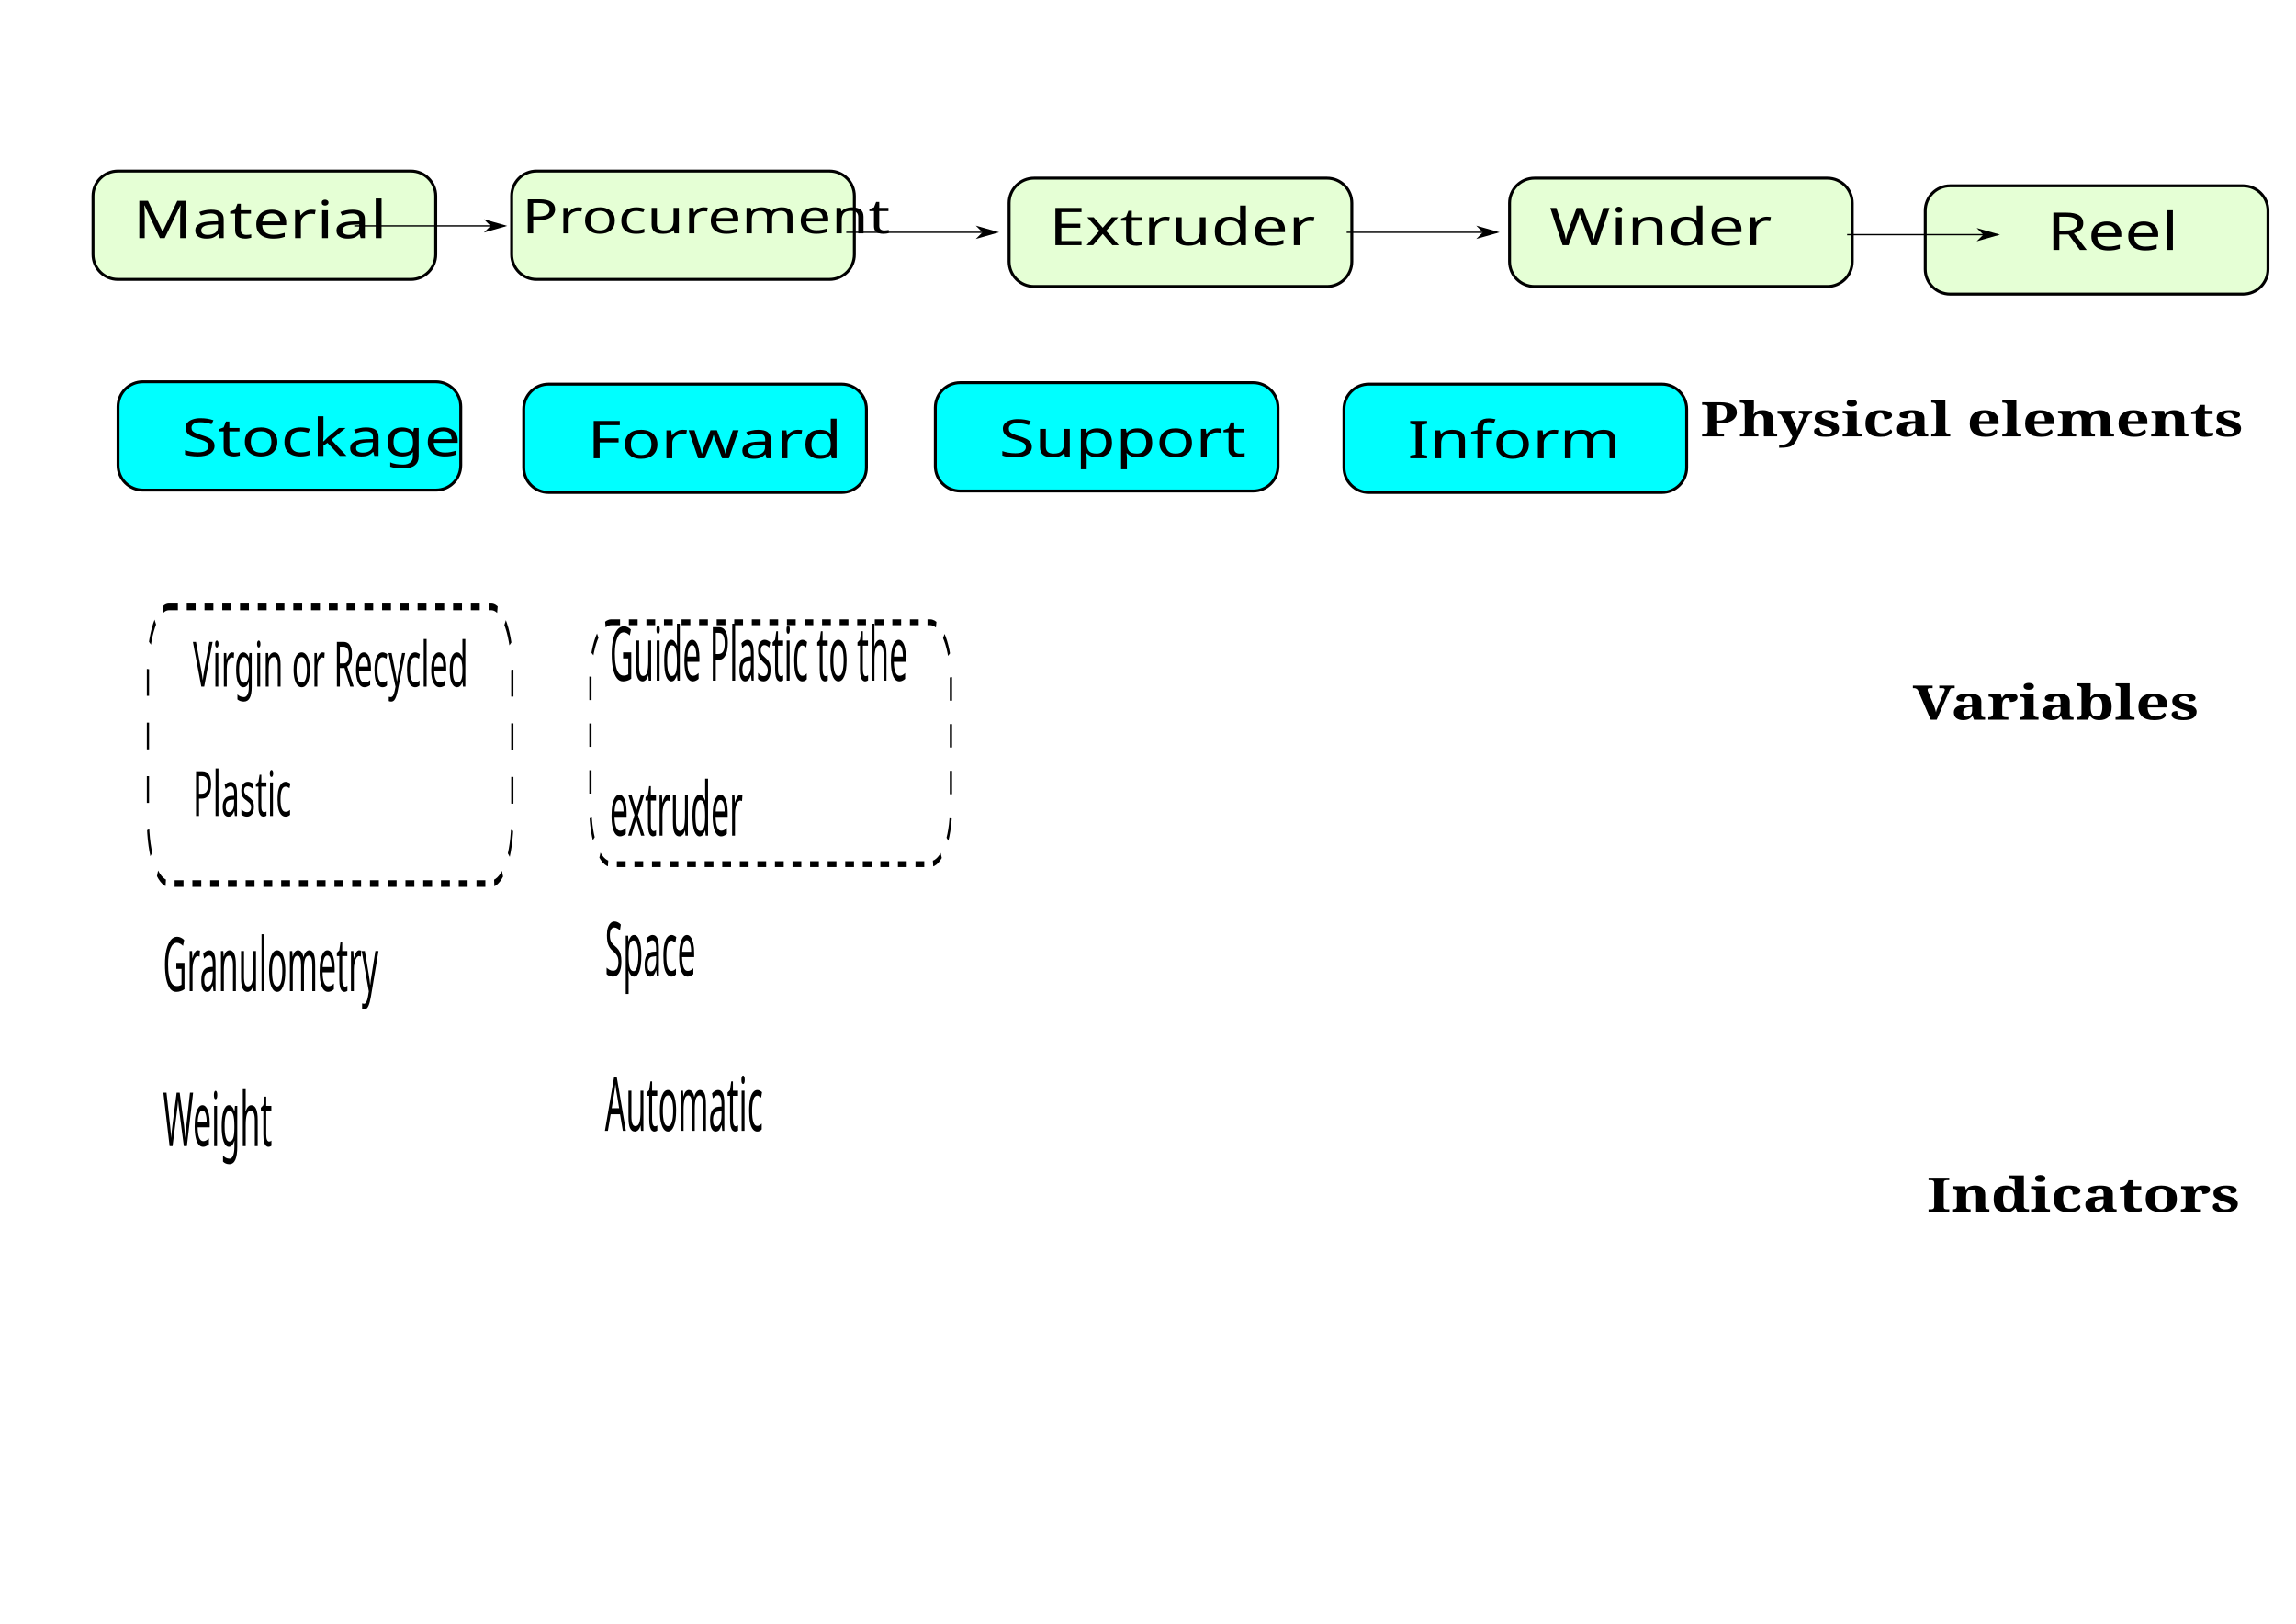
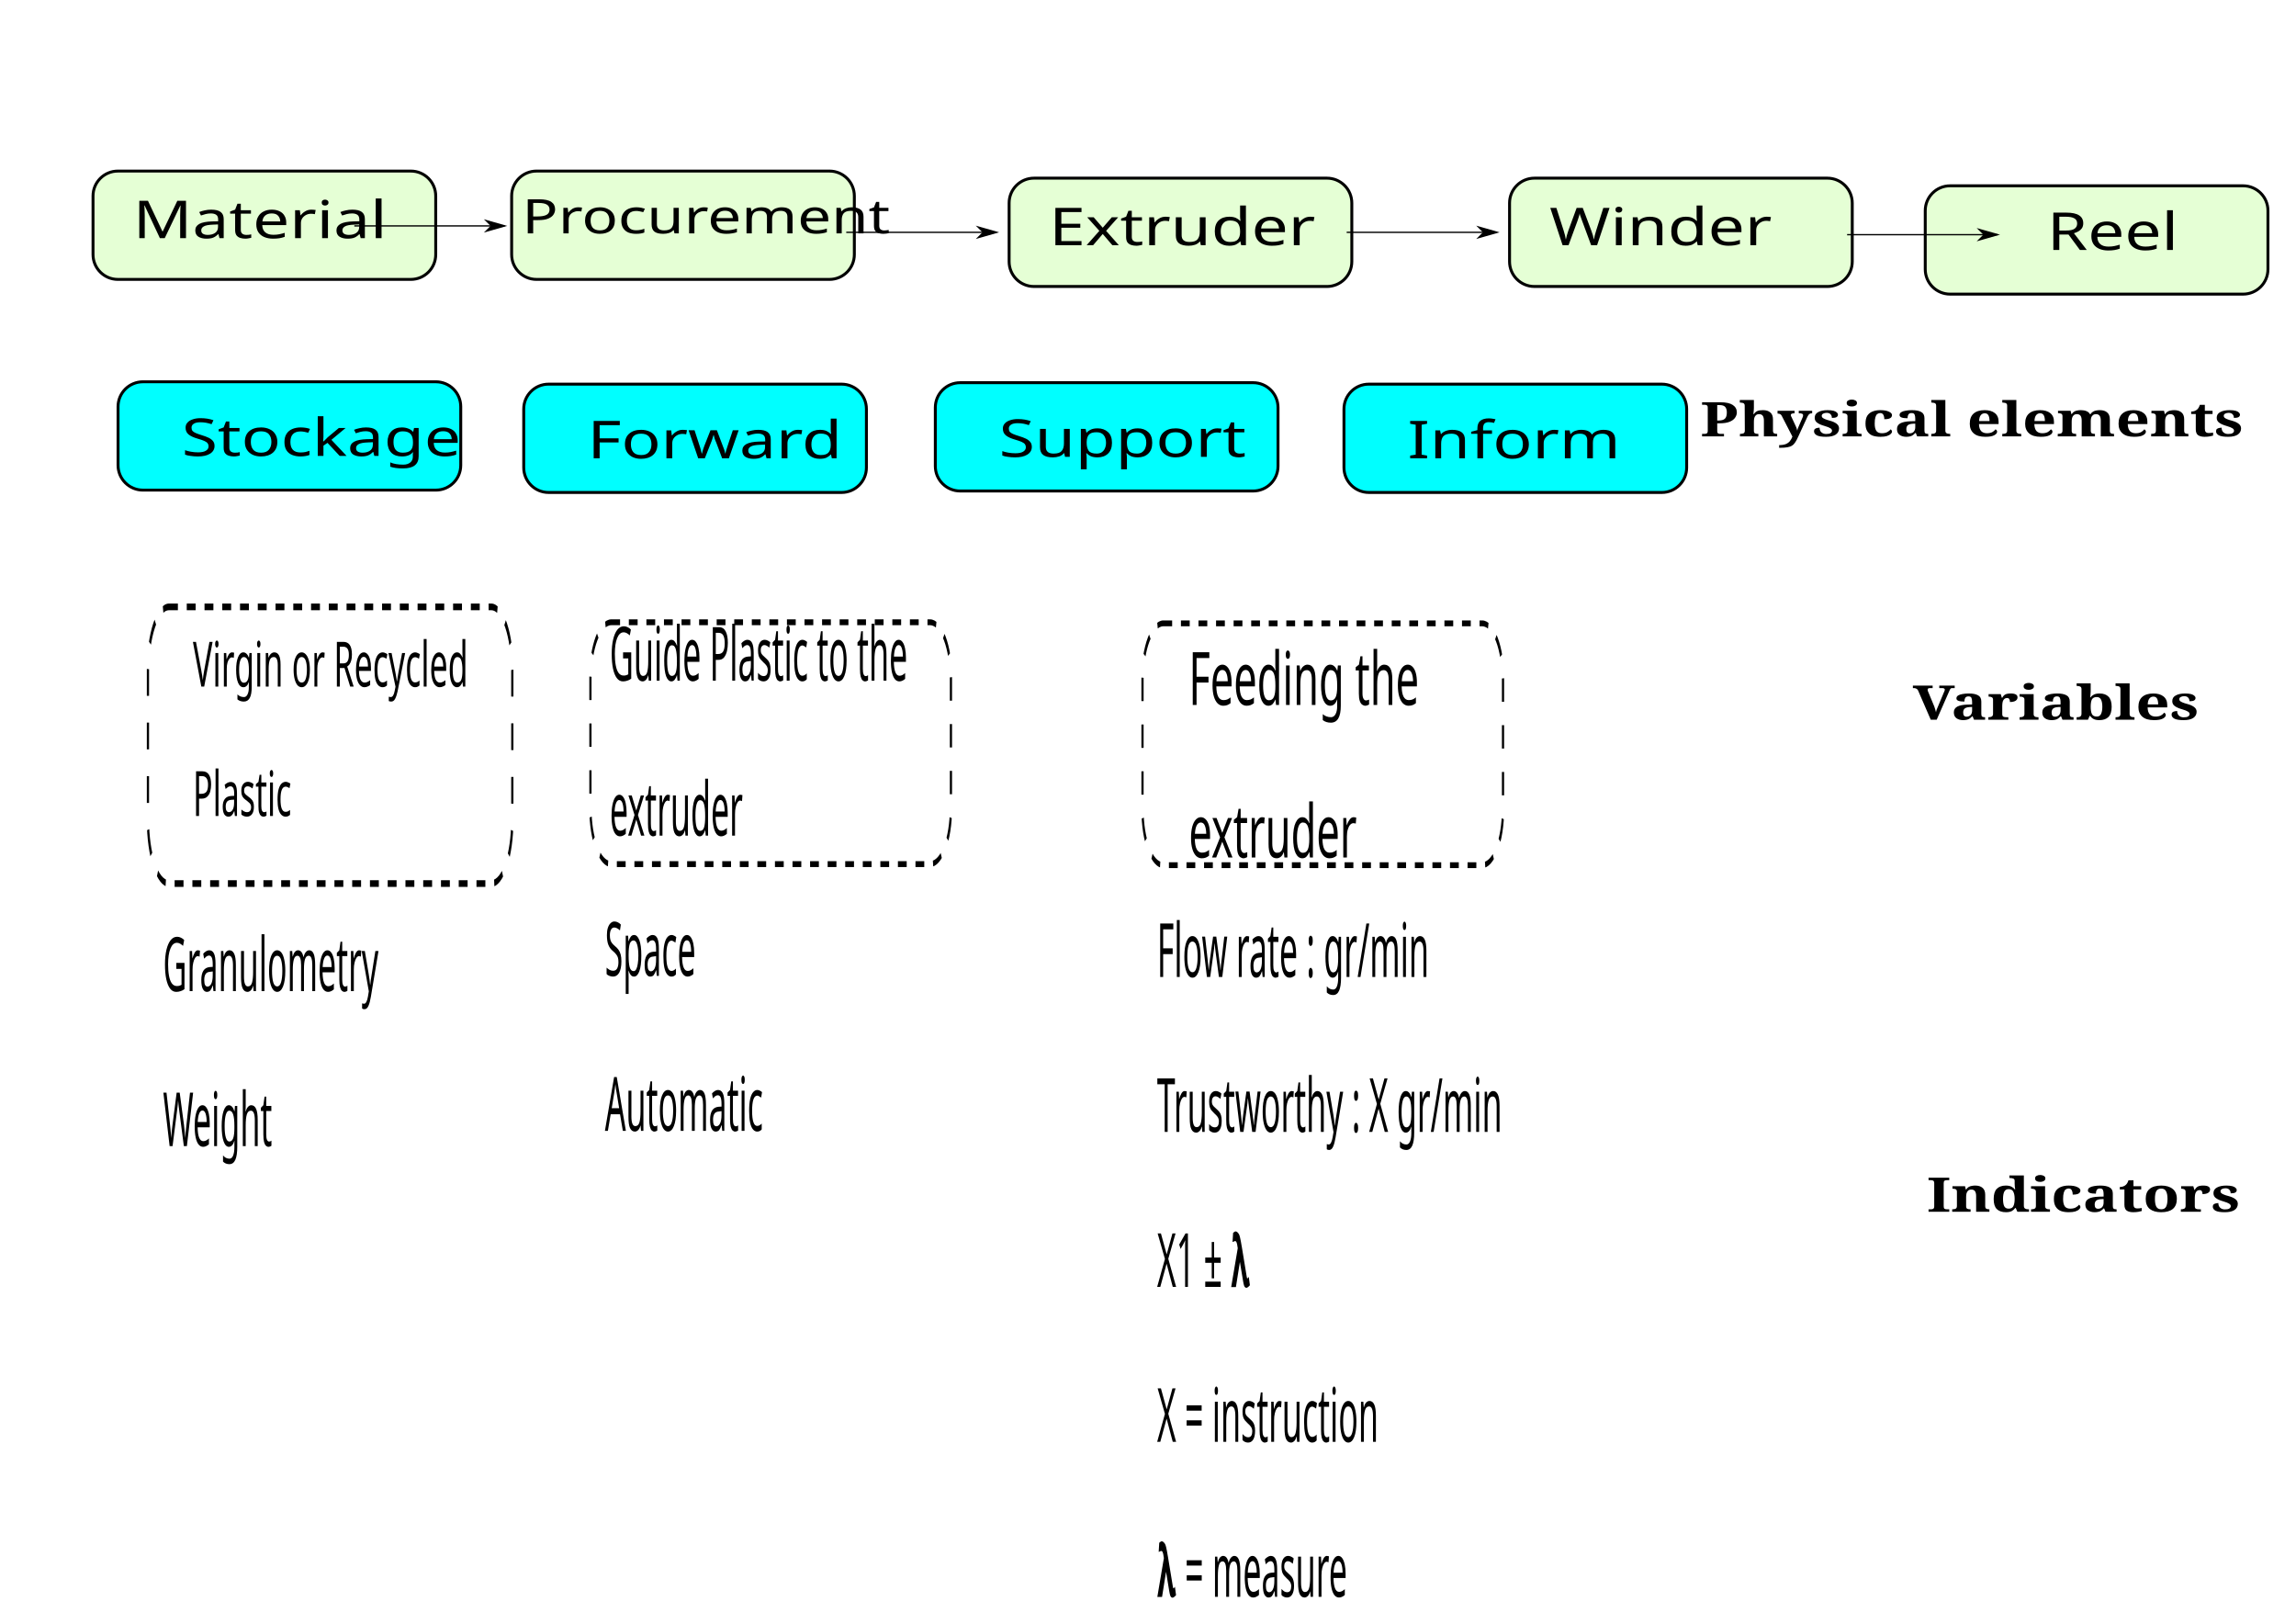
<svg xmlns="http://www.w3.org/2000/svg" width="297mm" height="210mm" viewBox="0 0 297 210" version="1.1" id="svg103">
  <defs id="defs97">
    <marker style="overflow:visible" id="Arrow1Lend-0-5-1-9-2-7" refX="0" refY="0" orient="auto">
      <path transform="matrix(-0.8,0,0,-0.8,-10,0)" style="fill-rule:evenodd;stroke:#000000;stroke-width:1pt" d="M 0,0 5,-5 -12.5,0 5,5 Z" id="path4448-01-6-91-1-8-9" />
    </marker>
    <marker style="overflow:visible" id="Arrow1Lend-0-5-1-9-7-3" refX="0" refY="0" orient="auto">
      <path transform="matrix(-0.8,0,0,-0.8,-10,0)" style="fill-rule:evenodd;stroke:#000000;stroke-width:1pt" d="M 0,0 5,-5 -12.5,0 5,5 Z" id="path4448-01-6-91-1-2-8" />
    </marker>
    <marker style="overflow:visible" id="Arrow1Lend-0-5-1-9-9-0" refX="0" refY="0" orient="auto">
      <path transform="matrix(-0.8,0,0,-0.8,-10,0)" style="fill-rule:evenodd;stroke:#000000;stroke-width:1pt" d="M 0,0 5,-5 -12.5,0 5,5 Z" id="path4448-01-6-91-1-0-2" />
    </marker>
    <marker style="overflow:visible" id="Arrow1Lend-0-5-1-9-4" refX="0" refY="0" orient="auto">
      <path transform="matrix(-0.8,0,0,-0.8,-10,0)" style="fill-rule:evenodd;stroke:#000000;stroke-width:1pt" d="M 0,0 5,-5 -12.5,0 5,5 Z" id="path4448-01-6-91-1-83" />
    </marker>
  </defs>
  <g id="layer1" transform="translate(0,-87)">
    <rect style="fill:#e5ffd5;fill-opacity:1;stroke:#000000;stroke-width:0.378;stroke-miterlimit:4;stroke-dasharray:none;stroke-dashoffset:0;stroke-opacity:1" id="rect4811-1" width="44.33" height="14.011" x="130.535" y="110.041" ry="3.218" />
    <text transform="scale(1.120025,0.8928374)" xml:space="preserve" style="font-style:normal;font-variant:normal;font-weight:normal;font-stretch:normal;font-size:3.024px;line-height:0%;font-family:'Baskerville Old Face';-inkscape-font-specification:'Baskerville Old Face';text-align:start;letter-spacing:0px;word-spacing:0px;writing-mode:lr-tb;text-anchor:start;fill:#000000;fill-opacity:1;stroke:none;stroke-width:0.252" x="121.157" y="132.962" id="text4813-0">
      <tspan style="font-size:7.559px;line-height:1.25;stroke-width:0.252" id="tspan4815-5" x="121.157" y="132.962">Extruder</tspan>
    </text>
    <rect style="fill:#e5ffd5;fill-opacity:1;stroke:#000000;stroke-width:0.378;stroke-miterlimit:4;stroke-dasharray:none;stroke-dashoffset:0;stroke-opacity:1" id="rect4811-1-3" width="44.33" height="14.011" x="66.184" y="109.125" ry="3.218" />
    <text transform="scale(1.120025,0.8928374)" xml:space="preserve" style="font-style:normal;font-variant:normal;font-weight:normal;font-stretch:normal;font-size:3.024px;line-height:0%;font-family:'Baskerville Old Face';-inkscape-font-specification:'Baskerville Old Face';text-align:start;letter-spacing:0px;word-spacing:0px;writing-mode:lr-tb;text-anchor:start;fill:#000000;fill-opacity:1;stroke:none;stroke-width:0.252" x="60.282" y="131.252" id="text4813-0-6">
      <tspan style="font-size:6.929px;line-height:1.25;stroke-width:0.252" id="tspan4815-5-6" x="60.282" y="131.252">Procurement</tspan>
    </text>
    <rect style="fill:#e5ffd5;fill-opacity:1;stroke:#000000;stroke-width:0.378;stroke-miterlimit:4;stroke-dasharray:none;stroke-dashoffset:0;stroke-opacity:1" id="rect4811-1-9" width="44.33" height="14.011" x="12.033" y="109.125" ry="3.218" />
    <text transform="scale(1.120025,0.8928374)" xml:space="preserve" style="font-style:normal;font-variant:normal;font-weight:normal;font-stretch:normal;font-size:3.024px;line-height:0%;font-family:'Baskerville Old Face';-inkscape-font-specification:'Baskerville Old Face';text-align:start;letter-spacing:0px;word-spacing:0px;writing-mode:lr-tb;text-anchor:start;fill:#000000;fill-opacity:1;stroke:none;stroke-width:0.252" x="15.355" y="131.936" id="text4813-0-7">
      <tspan style="font-size:7.559px;line-height:1.25;stroke-width:0.252" id="tspan4815-5-9" x="15.355" y="131.936">Material</tspan>
    </text>
    <rect style="fill:#e5ffd5;fill-opacity:1;stroke:#000000;stroke-width:0.378;stroke-miterlimit:4;stroke-dasharray:none;stroke-dashoffset:0;stroke-opacity:1" id="rect4811-1-5" width="44.33" height="14.011" x="195.269" y="110.041" ry="3.218" />
    <text transform="scale(1.120025,0.8928374)" xml:space="preserve" style="font-style:normal;font-variant:normal;font-weight:normal;font-stretch:normal;font-size:3.024px;line-height:0%;font-family:'Baskerville Old Face';-inkscape-font-specification:'Baskerville Old Face';text-align:start;letter-spacing:0px;word-spacing:0px;writing-mode:lr-tb;text-anchor:start;fill:#000000;fill-opacity:1;stroke:none;stroke-width:0.252" x="178.954" y="132.962" id="text4813-0-0">
      <tspan style="font-size:7.559px;line-height:1.25;stroke-width:0.252" id="tspan4815-5-1" x="178.954" y="132.962">Winder</tspan>
    </text>
    <rect style="fill:#e5ffd5;fill-opacity:1;stroke:#000000;stroke-width:0.378;stroke-miterlimit:4;stroke-dasharray:none;stroke-dashoffset:0;stroke-opacity:1" id="rect4811-1-56" width="44.33" height="14.011" x="249.041" y="111.03" ry="3.218" />
    <text transform="scale(1.120025,0.8928374)" xml:space="preserve" style="font-style:normal;font-variant:normal;font-weight:normal;font-stretch:normal;font-size:3.024px;line-height:0%;font-family:'Baskerville Old Face';-inkscape-font-specification:'Baskerville Old Face';text-align:start;letter-spacing:0px;word-spacing:0px;writing-mode:lr-tb;text-anchor:start;fill:#000000;fill-opacity:1;stroke:none;stroke-width:0.252" x="236.414" y="133.646" id="text4813-0-2">
      <tspan style="font-size:7.559px;line-height:1.25;stroke-width:0.252" id="tspan4815-5-4" x="236.414" y="133.646">Reel</tspan>
    </text>
    <path style="fill:none;stroke:#000000;stroke-width:0.17;stroke-linecap:butt;stroke-linejoin:miter;stroke-miterlimit:4;stroke-dasharray:none;stroke-opacity:1;marker-end:url(#Arrow1Lend-0-5-1-9-4)" d="m 45.832,116.218 h 19.45" id="path5017-6-9" />
    <path style="fill:none;stroke:#000000;stroke-width:0.17;stroke-linecap:butt;stroke-linejoin:miter;stroke-miterlimit:4;stroke-dasharray:none;stroke-opacity:1;marker-end:url(#Arrow1Lend-0-5-1-9-9-0)" d="m 109.466,117.047 h 19.45" id="path5017-6-9-2" />
    <path style="fill:none;stroke:#000000;stroke-width:0.17;stroke-linecap:butt;stroke-linejoin:miter;stroke-miterlimit:4;stroke-dasharray:none;stroke-opacity:1;marker-end:url(#Arrow1Lend-0-5-1-9-7-3)" d="m 174.2,117.047 h 19.45" id="path5017-6-9-5" />
    <path style="fill:none;stroke:#000000;stroke-width:0.17;stroke-linecap:butt;stroke-linejoin:miter;stroke-miterlimit:4;stroke-dasharray:none;stroke-opacity:1;marker-end:url(#Arrow1Lend-0-5-1-9-2-7)" d="m 238.934,117.352 h 19.45" id="path5017-6-9-1" />
    <path id="path986" d="m 128.457,143.193 v 0" style="fill:none;fill-rule:evenodd;stroke:#000000;stroke-width:0.236px;stroke-linecap:butt;stroke-linejoin:miter;stroke-opacity:1" />
    <rect style="fill:#00ffff;fill-opacity:1;stroke:#000000;stroke-width:0.378;stroke-miterlimit:4;stroke-dasharray:none;stroke-dashoffset:0;stroke-opacity:1" id="rect4811-1-9-8" width="44.33" height="14.011" x="67.746" y="136.682" ry="3.218" />
    <text transform="scale(1.120025,0.8928374)" xml:space="preserve" style="font-style:normal;font-variant:normal;font-weight:normal;font-stretch:normal;font-size:3.024px;line-height:0%;font-family:'Baskerville Old Face';-inkscape-font-specification:'Baskerville Old Face';text-align:start;letter-spacing:0px;word-spacing:0px;writing-mode:lr-tb;text-anchor:start;fill:#000000;fill-opacity:1;stroke:none;stroke-width:0.252" x="67.833" y="163.826" id="text4813-0-7-2">
      <tspan style="font-size:7.559px;line-height:1.25;stroke-width:0.252" id="tspan4815-5-9-0" x="67.833" y="163.826">Forward</tspan>
    </text>
    <rect style="fill:#00ffff;fill-opacity:1;stroke:#000000;stroke-width:0.378;stroke-miterlimit:4;stroke-dasharray:none;stroke-dashoffset:0;stroke-opacity:1" id="rect4811-1-9-8-8" width="44.33" height="14.011" x="15.27" y="136.377" ry="3.218" />
    <text transform="scale(1.120025,0.8928374)" xml:space="preserve" style="font-style:normal;font-variant:normal;font-weight:normal;font-stretch:normal;font-size:3.024px;line-height:0%;font-family:'Baskerville Old Face';-inkscape-font-specification:'Baskerville Old Face';text-align:start;letter-spacing:0px;word-spacing:0px;writing-mode:lr-tb;text-anchor:start;fill:#000000;fill-opacity:1;stroke:none;stroke-width:0.252" x="20.98" y="163.484" id="text4813-0-7-2-4">
      <tspan style="font-size:7.559px;line-height:1.25;stroke-width:0.252" id="tspan4815-5-9-0-5" x="20.98" y="163.484">Stockage</tspan>
    </text>
    <rect style="fill:#00ffff;fill-opacity:1;stroke:#000000;stroke-width:0.378;stroke-miterlimit:4;stroke-dasharray:none;stroke-dashoffset:0;stroke-opacity:1" id="rect4811-1-9-8-5" width="44.33" height="14.011" x="120.989" y="136.493" ry="3.218" />
    <text transform="scale(1.120025,0.8928374)" xml:space="preserve" style="font-style:normal;font-variant:normal;font-weight:normal;font-stretch:normal;font-size:3.024px;line-height:0%;font-family:'Baskerville Old Face';-inkscape-font-specification:'Baskerville Old Face';text-align:start;letter-spacing:0px;word-spacing:0px;writing-mode:lr-tb;text-anchor:start;fill:#000000;fill-opacity:1;stroke:none;stroke-width:0.252" x="115.37" y="163.615" id="text4813-0-7-2-1">
      <tspan style="font-size:7.559px;line-height:1.25;stroke-width:0.252" id="tspan4815-5-9-0-1" x="115.37" y="163.615">Support</tspan>
    </text>
    <rect style="fill:#00ffff;fill-opacity:1;stroke:#000000;stroke-width:0.378;stroke-miterlimit:4;stroke-dasharray:none;stroke-dashoffset:0;stroke-opacity:1" id="rect4811-1-9-8-80" width="44.33" height="14.011" x="173.849" y="136.682" ry="3.218" />
    <text transform="scale(1.120025,0.8928374)" xml:space="preserve" style="font-style:normal;font-variant:normal;font-weight:normal;font-stretch:normal;font-size:3.024px;line-height:0%;font-family:'Baskerville Old Face';-inkscape-font-specification:'Baskerville Old Face';text-align:start;letter-spacing:0px;word-spacing:0px;writing-mode:lr-tb;text-anchor:start;fill:#000000;fill-opacity:1;stroke:none;stroke-width:0.252" x="162.565" y="163.826" id="text4813-0-7-2-0">
      <tspan style="font-size:7.559px;line-height:1.25;stroke-width:0.252" id="tspan4815-5-9-0-6" x="162.565" y="163.826">Inform</tspan>
    </text>
    <text transform="scale(1.120025,0.8928374)" xml:space="preserve" style="font-style:normal;font-variant:normal;font-weight:bold;font-stretch:normal;font-size:3.024px;line-height:0%;font-family:Georgia;-inkscape-font-specification:'Georgia Bold';text-align:start;letter-spacing:0px;word-spacing:0px;writing-mode:lr-tb;text-anchor:start;fill:#000000;fill-opacity:1;stroke:none;stroke-width:0.252px;stroke-linecap:butt;stroke-linejoin:miter;stroke-opacity:1" x="196.39" y="160.655" id="text8553-1-5">
      <tspan x="196.39" y="160.655" id="tspan8555-4-6" style="font-style:normal;font-variant:normal;font-weight:bold;font-stretch:normal;font-size:6.929px;line-height:1.25;font-family:Georgia;-inkscape-font-specification:'Georgia Bold';stroke-width:0.252px">Physical elements</tspan>
    </text>
    <g transform="matrix(0.1764298,0,0,0.3717653,-412.4405,118.1591)" id="g4915-6">
      <g id="g4917-1" transform="matrix(1.084852,0,0,1.552294,1703.511,-1312.922)">
        <rect style="fill:none;stroke:#000000;stroke-width:1.5;stroke-miterlimit:4;stroke-dasharray:6, 6;stroke-dashoffset:0;stroke-opacity:1" id="rect4923-4" width="246.26" height="62.008" x="684.57" y="927.812" ry="14.241" />
      </g>
    </g>
    <text transform="scale(0.724297,1.380649)" id="text295" y="127.328" x="34.454" style="font-style:normal;font-weight:normal;font-size:9.7px;line-height:1.25;font-family:sans-serif;letter-spacing:0px;word-spacing:0px;fill:#000000;fill-opacity:1;stroke:none;stroke-width:0.265" xml:space="preserve">
      <tspan id="tspan429" style="font-size:5.862px;stroke-width:0.265" y="127.328" x="34.454">Virgin or Recycled </tspan>
      <tspan id="tspan433" style="font-size:5.862px;stroke-width:0.265" y="139.453" x="34.454">Plastic</tspan>
    </text>
    <text transform="scale(0.6619724,1.510637)" id="text295-2" y="142.45" x="31.849" style="font-style:normal;font-weight:normal;font-size:10.613px;line-height:1.25;font-family:sans-serif;letter-spacing:0px;word-spacing:0px;fill:#000000;fill-opacity:1;stroke:none;stroke-width:0.265" xml:space="preserve">
      <tspan id="tspan458" style="font-size:6.414px;stroke-width:0.265" y="142.45" x="31.849">Granulometry</tspan>
      <tspan id="tspan462" style="font-size:6.414px;stroke-width:0.265" y="155.717" x="31.849">Weight</tspan>
    </text>
    <text transform="scale(1.120025,0.8928374)" xml:space="preserve" style="font-style:normal;font-variant:normal;font-weight:bold;font-stretch:normal;font-size:3.024px;line-height:0%;font-family:Georgia;-inkscape-font-specification:'Georgia Bold';text-align:start;letter-spacing:0px;word-spacing:0px;writing-mode:lr-tb;text-anchor:start;fill:#000000;fill-opacity:1;stroke:none;stroke-width:0.252px;stroke-linecap:butt;stroke-linejoin:miter;stroke-opacity:1" x="220.927" y="201.698" id="text8553-1-5-9">
      <tspan x="220.927" y="201.698" id="tspan8555-4-6-0" style="font-style:normal;font-variant:normal;font-weight:bold;font-stretch:normal;font-size:6.929px;line-height:1.25;font-family:Georgia;-inkscape-font-specification:'Georgia Bold';stroke-width:0.252px">Variables</tspan>
    </text>
    <text transform="scale(1.120025,0.8928374)" xml:space="preserve" style="font-style:normal;font-variant:normal;font-weight:bold;font-stretch:normal;font-size:3.024px;line-height:0%;font-family:Georgia;-inkscape-font-specification:'Georgia Bold';text-align:start;letter-spacing:0px;word-spacing:0px;writing-mode:lr-tb;text-anchor:start;fill:#000000;fill-opacity:1;stroke:none;stroke-width:0.252px;stroke-linecap:butt;stroke-linejoin:miter;stroke-opacity:1" x="222.545" y="272.976" id="text8553-1-5-9-5">
      <tspan x="222.545" y="272.976" id="tspan8555-4-6-0-2" style="font-style:normal;font-variant:normal;font-weight:bold;font-stretch:normal;font-size:6.929px;line-height:1.25;font-family:Georgia;-inkscape-font-specification:'Georgia Bold';stroke-width:0.252px">Indicators</tspan>
    </text>
    <g transform="matrix(0.1752312,0,0,0.1355387,-352.3603,150.1201)" id="g4915-6-4">
      <g id="g4917-1-1" transform="matrix(1.080655,0,0,3.721478,1706.9,-3324.743)">
        <rect style="fill:none;stroke:#000000;stroke-width:1.5;stroke-miterlimit:4;stroke-dasharray:6, 6;stroke-dashoffset:0;stroke-opacity:1" id="rect4923-4-5" width="246.26" height="62.008" x="684.57" y="927.812" ry="14.241" />
      </g>
    </g>
    <text transform="scale(0.6619724,1.510637)" id="text295-3" y="115.867" x="119.144" style="font-style:normal;font-weight:normal;font-size:10.613px;line-height:1.25;font-family:sans-serif;letter-spacing:0px;word-spacing:0px;fill:#000000;fill-opacity:1;stroke:none;stroke-width:0.265" xml:space="preserve">
      <tspan id="tspan433-1" style="font-size:6.414px;stroke-width:0.265" y="115.867" x="119.144">Guide Plastic to the </tspan>
      <tspan id="tspan521" style="font-size:6.414px;stroke-width:0.265" y="129.134" x="119.144">extruder </tspan>
    </text>
    <text transform="scale(0.6619724,1.510637)" id="text295-2-9" y="141.143" x="118.206" style="font-style:normal;font-weight:normal;font-size:10.613px;line-height:1.25;font-family:sans-serif;letter-spacing:0px;word-spacing:0px;fill:#000000;fill-opacity:1;stroke:none;stroke-width:0.265" xml:space="preserve">
      <tspan id="tspan462-6" style="font-size:6.414px;stroke-width:0.265" y="141.143" x="118.206">Space</tspan>
      <tspan id="tspan519" style="font-size:6.414px;stroke-width:0.265" y="154.41" x="118.206">Automatic</tspan>
    </text>
+     <g transform="matrix(0.1752312,0,0,0.1355387,-280.9454,150.2596)" id="g4915-6-4-0">
+       <g id="g4917-1-1-3" transform="matrix(1.080655,0,0,3.721478,1706.9,-3324.743)">
+         <rect style="fill:none;stroke:#000000;stroke-width:1.5;stroke-miterlimit:4;stroke-dasharray:6, 6;stroke-dashoffset:0;stroke-opacity:1" id="rect4923-4-5-0" width="246.26" height="62.008" x="684.57" y="927.812" ry="14.241" />
+       </g>
+     </g>
+     <text xml:space="preserve" style="font-style:normal;font-weight:normal;font-size:10.613px;line-height:1.25;font-family:sans-serif;letter-spacing:0px;word-spacing:0px;fill:#000000;fill-opacity:1;stroke:none;stroke-width:0.265" x="226.088" y="141.235" id="text295-2-9-0" transform="scale(0.6619724,1.510637)">
+       <tspan x="226.088" y="141.235" style="font-size:6.414px;stroke-width:0.265" id="tspan519-2">Flow rate : gr/min</tspan>
+       <tspan x="226.088" y="154.502" style="font-size:6.414px;stroke-width:0.265" id="tspan568">Trustworthy : X gr/min</tspan>
+       <tspan x="226.088" y="167.769" style="font-size:6.414px;stroke-width:0.265" id="tspan570">X1 ± 𝛌</tspan>
+       <tspan x="226.088" y="181.036" style="font-size:6.414px;stroke-width:0.265" id="tspan572">X = instruction</tspan>
+       <tspan x="226.088" y="194.302" style="font-size:6.414px;stroke-width:0.265" id="tspan574">𝛌 = measure</tspan>
+     </text>
+     <text xml:space="preserve" style="font-style:normal;font-weight:normal;font-size:11.83px;line-height:1.25;font-family:sans-serif;letter-spacing:0px;word-spacing:0px;fill:#000000;fill-opacity:1;stroke:none;stroke-width:0.296" x="205.139" y="133.558" id="text295-3-9" transform="scale(0.7496017,1.334042)">
+       <tspan x="205.139" y="133.558" style="font-size:7.15px;stroke-width:0.296" id="tspan521-1">Feeding the </tspan>
+       <tspan x="205.139" y="148.345" style="font-size:7.15px;stroke-width:0.296" id="tspan564">extruder </tspan>
+     </text>
  </g>
</svg>
